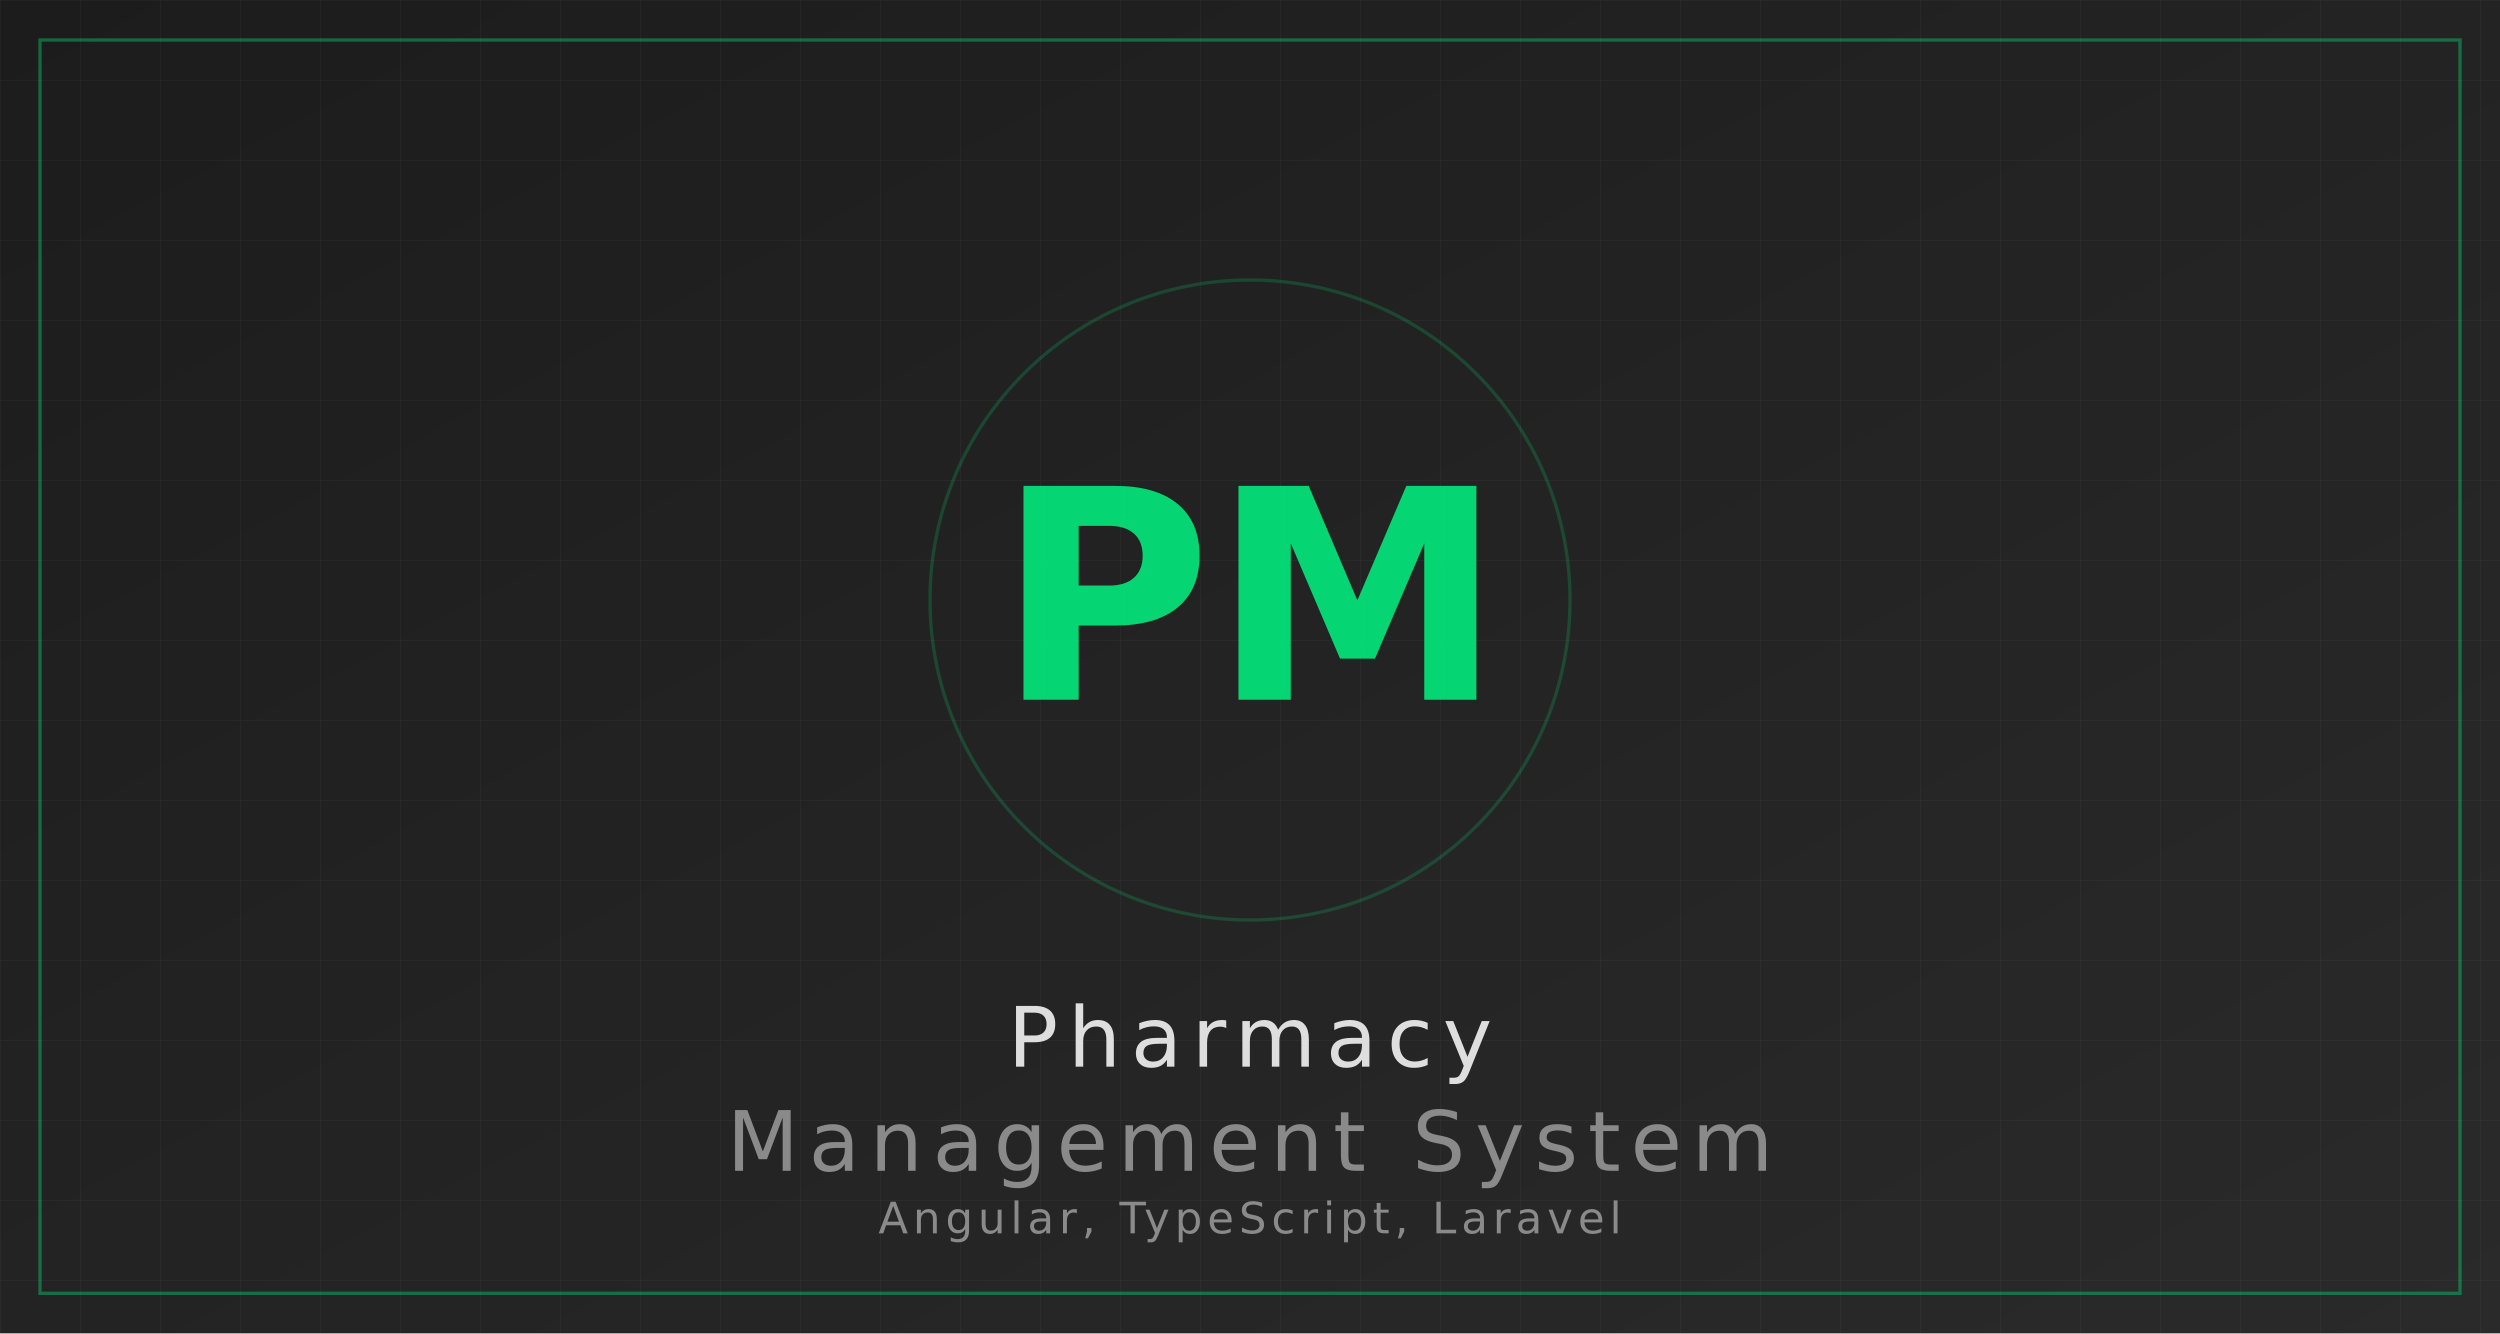
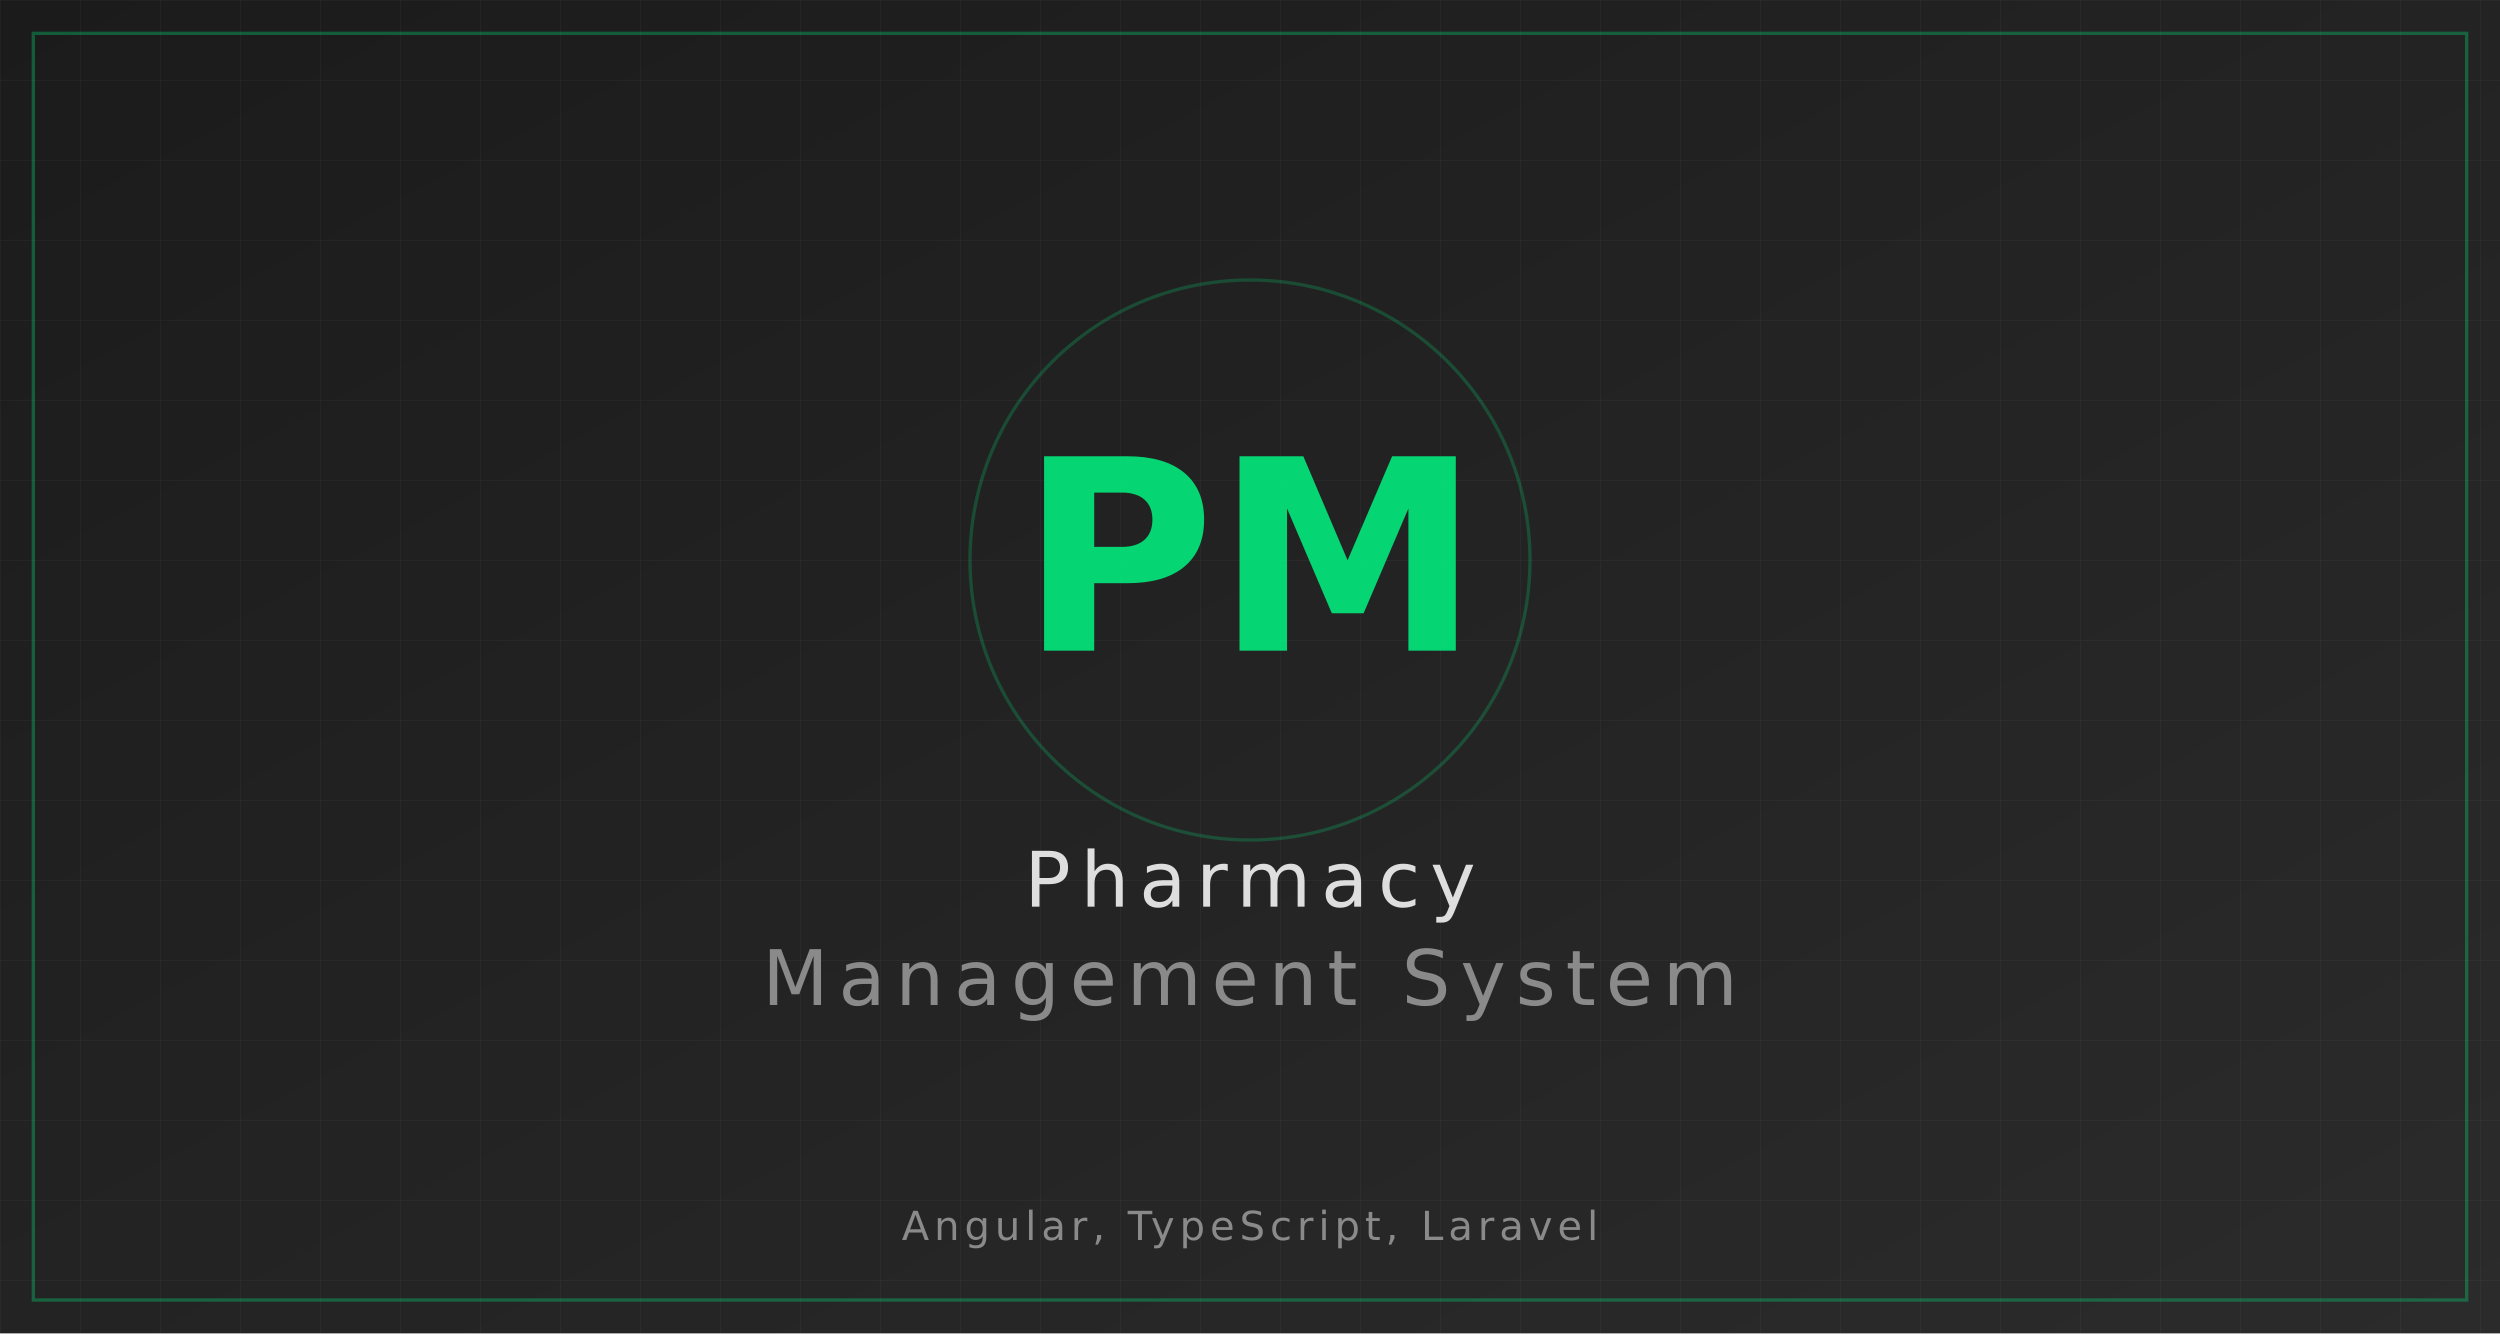
<svg xmlns="http://www.w3.org/2000/svg" width="1500" height="800" viewBox="0 0 1500 800" role="img" aria-label="Pharmacy Management System">
  <defs>
    <linearGradient id="bg" x1="0" y1="0" x2="1" y2="1">
-       <stop offset="0%" stop-color="#1c1c1c" />
-       <stop offset="100%" stop-color="#2a2a2a" />
+       <stop offset="0%" stop-color="#1b1b1b" />
+       <stop offset="100%" stop-color="#2b2b2b" />
    </linearGradient>
    <pattern id="grid" width="48" height="48" patternUnits="userSpaceOnUse">
      <path d="M48 0H0V48" fill="none" stroke="#ffffff" stroke-opacity="0.04" stroke-width="1" />
    </pattern>
  </defs>
  <rect width="1500" height="800" fill="url(#bg)" />
  <rect width="1500" height="800" fill="url(#grid)" />
-   <rect x="24" y="24" width="1452" height="752" fill="none" stroke="#00F582" stroke-opacity="0.35" stroke-width="2" />
-   <circle cx="750" cy="360" r="192" fill="none" stroke="#00F582" stroke-opacity="0.18" stroke-width="2" />
-   <text x="750" y="419.84" text-anchor="middle" font-family="Verdana, DejaVu Sans, sans-serif" font-size="176" font-weight="bold" fill="#00F582" fill-opacity="0.85">PM</text>
-   <text x="750" y="640" text-anchor="middle" font-family="Verdana, DejaVu Sans, sans-serif" font-size="50" letter-spacing="6" fill="#DEDEDE">Pharmacy</text>
-   <text x="750" y="702.5" text-anchor="middle" font-family="Verdana, DejaVu Sans, sans-serif" font-size="50" letter-spacing="6" fill="#8A8A8A">Management System</text>
-   <text x="750" y="740" text-anchor="middle" font-family="Verdana, DejaVu Sans, sans-serif" font-size="26" letter-spacing="3" fill="#8A8A8A">Angular, TypeScript, Laravel</text>
+   <rect x="20" y="20" width="1460" height="760" fill="none" stroke="#00F582" stroke-opacity="0.3" stroke-width="2" />
+   <circle cx="750" cy="336" r="168" fill="none" stroke="#00F582" stroke-opacity="0.2" stroke-width="2" />
+   <text x="750" y="390.4" text-anchor="middle" font-family="Verdana, DejaVu Sans, sans-serif" font-size="160" font-weight="bold" fill="#00F582" fill-opacity="0.85">PM</text>
+   <text x="750" y="544" text-anchor="middle" font-family="Verdana, DejaVu Sans, sans-serif" font-size="46" letter-spacing="6" fill="#DEDEDE">Pharmacy</text>
+   <text x="750" y="603" text-anchor="middle" font-family="Verdana, DejaVu Sans, sans-serif" font-size="46" letter-spacing="6" fill="#8A8A8A">Management System</text>
+   <text x="750" y="744" text-anchor="middle" font-family="Verdana, DejaVu Sans, sans-serif" font-size="24" letter-spacing="3" fill="#8A8A8A">Angular, TypeScript, Laravel</text>
</svg>
